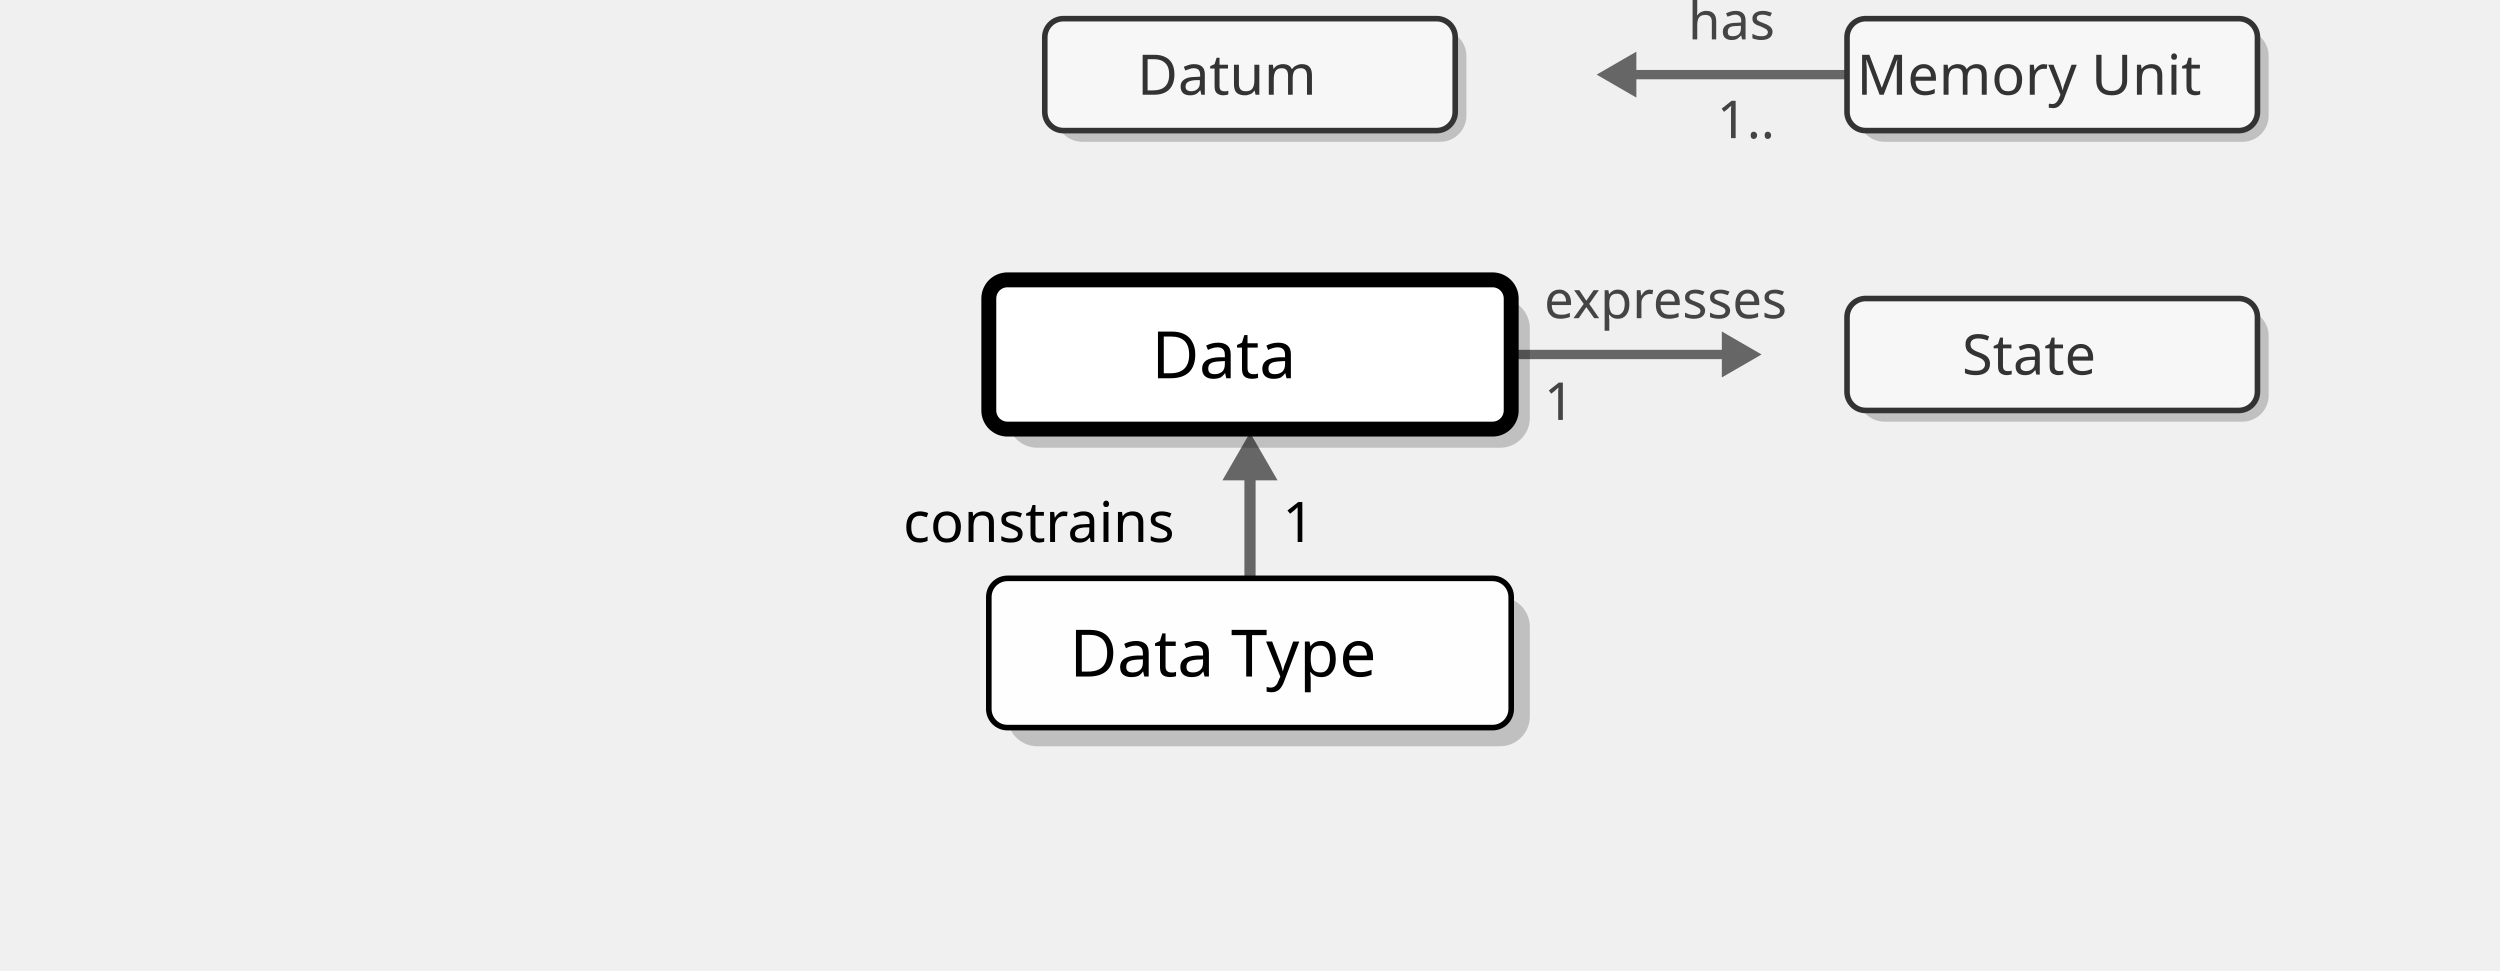
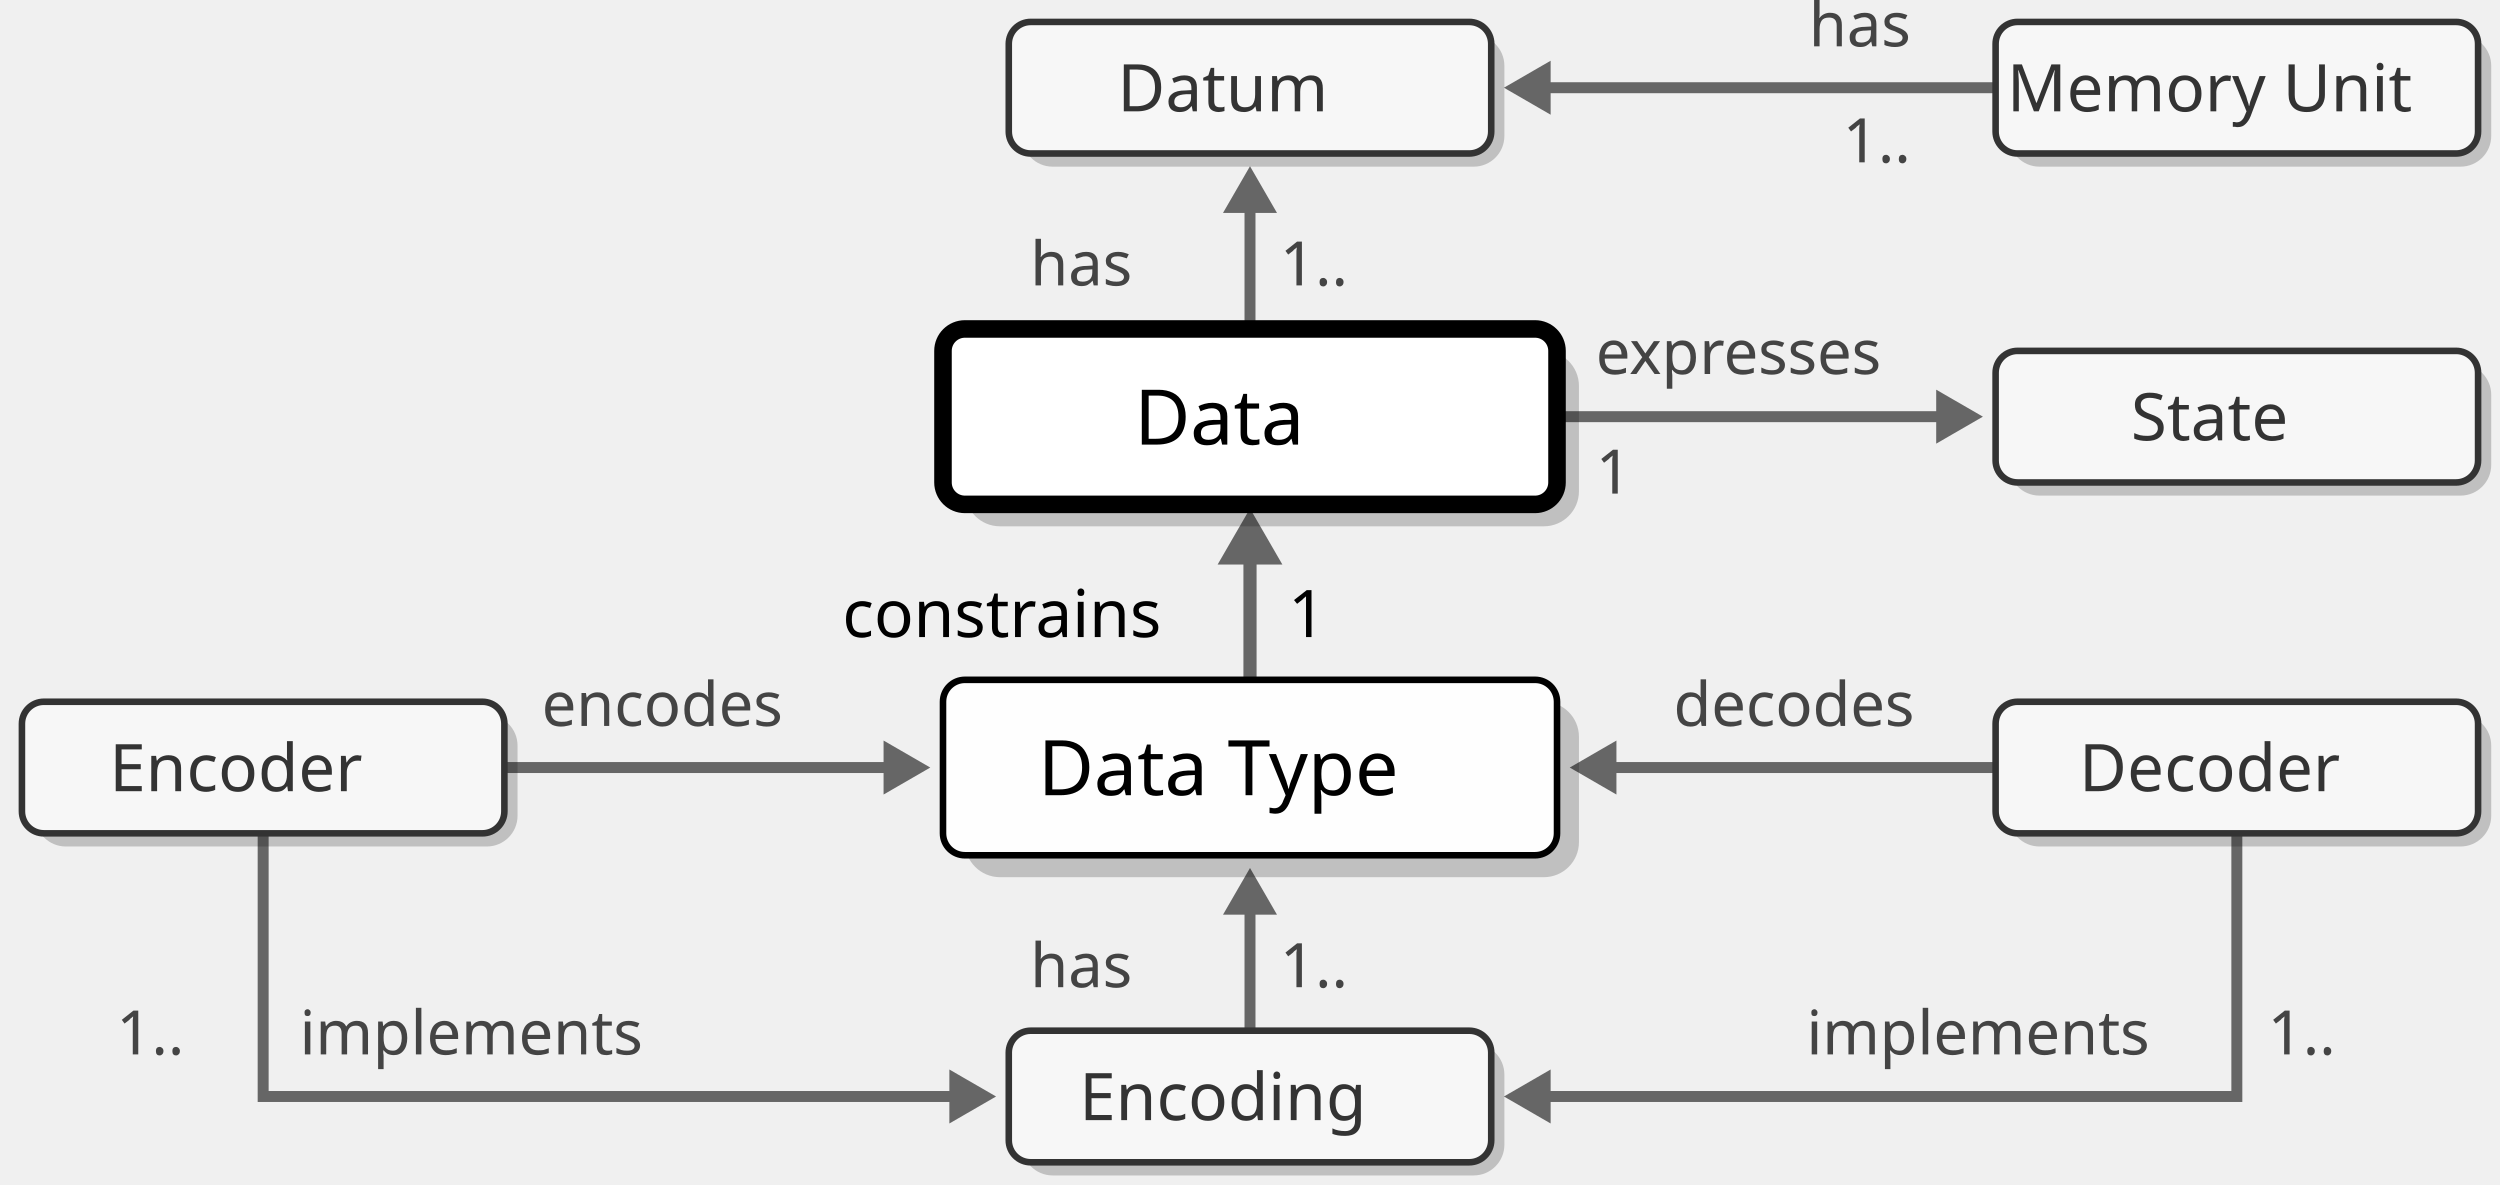
- <svg xmlns="http://www.w3.org/2000/svg" xmlns:xlink="http://www.w3.org/1999/xlink" width="134mm" height="52mm" version="1.1" viewBox="0 0 134 52" id="svg162">
+ <svg xmlns="http://www.w3.org/2000/svg" xmlns:xlink="http://www.w3.org/1999/xlink" width="114mm" height="54mm" version="1.1" viewBox="0 0 114 54" id="svg162">
  <defs id="defs5">
    <marker id="a" overflow="visible" orient="auto">
      <path transform="scale(0.4)" d="M 5.77,0 -2.88,5 V -5 Z" fill="context-stroke" fill-rule="evenodd" stroke="context-stroke" stroke-width="1pt" id="path2" />
    </marker>
    <marker id="e" overflow="visible" orient="auto">
      <path transform="scale(0.4)" d="M 5.77,0 -2.88,5 V -5 Z" fill="context-stroke" fill-rule="evenodd" stroke="context-stroke" stroke-width="1pt" id="path824" />
    </marker>
    <marker id="a-2" overflow="visible" orient="auto">
      <path transform="scale(0.4)" d="M 5.77,0 -2.88,5 V -5 Z" fill="context-stroke" fill-rule="evenodd" stroke="context-stroke" stroke-width="1pt" id="path2-3" />
    </marker>
    <marker id="a-3" overflow="visible" orient="auto">
      <path transform="scale(0.4)" d="M 5.77,0 -2.88,5 V -5 Z" fill="context-stroke" fill-rule="evenodd" stroke="context-stroke" stroke-width="1pt" id="path2-2" />
    </marker>
    <marker id="e-0" overflow="visible" orient="auto">
      <path transform="scale(0.4)" d="M 5.77,0 -2.88,5 V -5 Z" fill="context-stroke" fill-rule="evenodd" stroke="context-stroke" stroke-width="1pt" id="path824-9" />
    </marker>
    <marker id="a-7" overflow="visible" orient="auto">
      <path transform="scale(0.4)" d="M 5.77,0 -2.88,5 V -5 Z" fill="context-stroke" fill-rule="evenodd" stroke="context-stroke" stroke-width="1pt" id="path2-5" />
    </marker>
    <marker id="marker25589" overflow="visible" orient="auto">
      <path transform="scale(0.4)" d="M 5.77,0 -2.88,5 V -5 Z" fill="context-stroke" fill-rule="evenodd" stroke="context-stroke" stroke-width="1pt" id="path25587" />
    </marker>
  </defs>
-   <path d="m 81,19 h 12" marker-end="url(#a)" id="path12483" style="fill:none;stroke:#666666;stroke-width:0.5;stroke-miterlimit:4;stroke-dasharray:none" />
-   <path d="m 99,4 h -12" marker-end="url(#a)" id="path7101" style="fill:none;stroke:#666666;stroke-width:0.5;stroke-miterlimit:4;stroke-dasharray:none" />
-   <path d="m 67,31 3e-6,-6.107" marker-end="url(#a)" id="path6700" style="fill:none;stroke:#666666;stroke-width:0.6;stroke-miterlimit:4;stroke-dasharray:none" />
-   <rect id="rect925" x="54" y="16" width="28" height="8" rx="1.6" fill="none" opacity="0.913" stroke="#000000" stroke-linejoin="round" stroke-width="0.333" style="opacity:1;fill:#000000;fill-opacity:0.2;stroke:none;stroke-width:0.8;stroke-miterlimit:4;stroke-dasharray:none" />
-   <rect id="rect45004" x="53" y="15" width="28" height="8" rx="1" fill="none" opacity="0.913" stroke="#000000" stroke-linejoin="round" stroke-width="0.333" style="opacity:1;fill:#ffffff;fill-opacity:1;stroke-width:0.8;stroke-miterlimit:4;stroke-dasharray:none" />
-   <g id="g6931" transform="translate(46.00043,6.999999)">
+   <path d="M 102,38 V 50 H 70" marker-end="url(#a)" id="path13935" style="fill:none;stroke:#666666;stroke-width:0.5;stroke-miterlimit:4;stroke-dasharray:none" />
+   <g id="g16873" transform="translate(-9.999999)">
+     <path d="M 67,15 V 9" marker-end="url(#a)" id="path913" style="fill:none;stroke:#666666;stroke-width:0.5;stroke-miterlimit:4;stroke-dasharray:none" />
+     <text x="85.757" y="13.016" style="font-size:2.8px;line-height:1.25;font-family:sans-serif;stroke-width:0.265" xml:space="preserve" id="text1206">
+       <tspan x="65.263" y="13.016" stroke-width="0.265" id="tspan1204" style="font-size:2.8px;text-align:end;text-anchor:end;fill:#444444;fill-opacity:1">has</tspan>
+     </text>
+     <text x="68.369" y="13.016" style="font-size:2.8px;line-height:1.25;font-family:sans-serif;stroke-width:0.265" xml:space="preserve" id="text1210">
+       <tspan x="68.369" y="13.016" stroke-width="0.265" id="tspan1208" style="font-size:2.8px;fill:#444444;fill-opacity:1">1..</tspan>
+     </text>
+   </g>
+   <use x="0" y="0" xlink:href="#g16873" id="use16875" transform="translate(3.1e-7,32)" width="100%" height="100%" />
+   <use x="0" y="0" xlink:href="#path13935" id="use15582" transform="matrix(-1,0,0,1,114,-3.8e-7)" width="100%" height="100%" />
+   <use x="0" y="0" xlink:href="#path12483" id="use7389" transform="matrix(-1,0,0,1,162,16)" width="100%" height="100%" />
+   <use x="0" y="0" xlink:href="#path12483" id="use7391" transform="translate(-48,16)" width="100%" height="100%" />
+   <path d="M 71,19 89,19" marker-end="url(#a)" id="path12483" style="fill:none;stroke:#666666;stroke-width:0.5;stroke-miterlimit:4;stroke-dasharray:none" />
+   <path d="M 91,4 H 70" marker-end="url(#a)" id="path7101" style="fill:none;stroke:#666666;stroke-width:0.5;stroke-miterlimit:4;stroke-dasharray:none" />
+   <path d="m 57,31 3e-6,-6.107" marker-end="url(#a)" id="path6700" style="fill:none;stroke:#666666;stroke-width:0.6;stroke-miterlimit:4;stroke-dasharray:none" />
+   <rect id="rect925" x="44" y="16" width="28" height="8" rx="1.6" fill="none" opacity="0.913" stroke="#000000" stroke-linejoin="round" stroke-width="0.333" style="opacity:1;fill:#000000;fill-opacity:0.2;stroke:none;stroke-width:0.8;stroke-miterlimit:4;stroke-dasharray:none" />
+   <rect id="rect45004" x="43" y="15" width="28" height="8" rx="1" fill="none" opacity="0.913" stroke="#000000" stroke-linejoin="round" stroke-width="0.333" style="opacity:1;fill:#ffffff;fill-opacity:1;stroke-width:0.8;stroke-miterlimit:4;stroke-dasharray:none" />
+   <g id="g6931" transform="translate(36.00043,6.999999)">
    <rect id="rect1183" x="8" y="25" width="28" height="8" rx="1.6" fill="none" opacity="0.913" stroke="#000000" stroke-linejoin="round" stroke-width="0.333" style="opacity:1;fill:#000000;fill-opacity:0.2;stroke:none;stroke-width:0.8;stroke-miterlimit:4;stroke-dasharray:none" />
    <rect id="use8966" x="7" y="24" width="28" height="8" rx="1" fill="none" opacity="0.913" stroke="#000000" stroke-linejoin="round" stroke-width="0.333" style="opacity:1;fill:#fefefe;fill-opacity:1;stroke-width:0.3;stroke-miterlimit:4;stroke-dasharray:none" />
  </g>
-   <text x="66.915" y="36.259" font-size="3.5px" style="line-height:1.25;font-family:sans-serif;stroke-width:0.265" xml:space="preserve" id="text8978">
-     <tspan x="66.915" y="36.259" font-size="3.5px" stroke-width="0.265" text-align="center" text-anchor="middle" id="tspan8976">Data Type</tspan>
+   <text x="56.915" y="36.259" font-size="3.5px" style="line-height:1.25;font-family:sans-serif;stroke-width:0.265" xml:space="preserve" id="text8978">
+     <tspan x="56.915" y="36.259" font-size="3.5px" stroke-width="0.265" text-align="center" text-anchor="middle" id="tspan8976">Data Type</tspan>
  </text>
-   <text x="70.187" y="29.052" style="font-size:3px;line-height:1.25;font-family:sans-serif;stroke-width:0.265" xml:space="preserve" id="use32783">
-     <tspan x="65.303" y="29.052" stroke-width="0.265" id="tspan6742" style="text-align:end;text-anchor:end">constrains</tspan>
+   <text x="60.187" y="29.052" style="font-size:3px;line-height:1.25;font-family:sans-serif;stroke-width:0.265" xml:space="preserve" id="use32783">
+     <tspan x="55.303" y="29.052" stroke-width="0.265" id="tspan6742" style="text-align:end;text-anchor:end">constrains</tspan>
  </text>
-   <text x="68.741" y="29.052" style="font-size:3px;line-height:1.25;font-family:sans-serif;stroke-width:0.265" xml:space="preserve" id="use6754">
-     <tspan x="68.741" y="29.052" stroke-width="0.265" id="tspan6768">1</tspan>
+   <text x="58.741" y="29.052" style="font-size:3px;line-height:1.25;font-family:sans-serif;stroke-width:0.265" xml:space="preserve" id="use6754">
+     <tspan x="58.741" y="29.052" stroke-width="0.265" id="tspan6768">1</tspan>
  </text>
-   <text x="66.959" y="20.272" font-size="3.5px" style="line-height:1.25;font-family:sans-serif;stroke-width:0.265" xml:space="preserve" id="text44012">
-     <tspan x="66.959" y="20.272" font-size="3.5px" stroke-width="0.265" text-align="center" text-anchor="middle" id="tspan44010">Data</tspan>
+   <text x="56.959" y="20.272" font-size="3.5px" style="line-height:1.25;font-family:sans-serif;stroke-width:0.265" xml:space="preserve" id="text44012">
+     <tspan x="56.959" y="20.272" font-size="3.5px" stroke-width="0.265" text-align="center" text-anchor="middle" id="tspan44010">Data</tspan>
  </text>
-   <text x="82.771" y="17.054" style="font-size:2.8px;line-height:1.25;font-family:sans-serif;stroke-width:0.265" xml:space="preserve" id="text16358">
-     <tspan x="82.771" y="17.054" stroke-width="0.265" id="tspan16356" style="font-size:2.8px;fill:#444444;fill-opacity:1">expresses</tspan>
+   <text x="72.771" y="17.054" style="font-size:2.8px;line-height:1.25;font-family:sans-serif;stroke-width:0.265" xml:space="preserve" id="text16358">
+     <tspan x="72.771" y="17.054" stroke-width="0.265" id="tspan16356" style="font-size:2.8px;fill:#444444;fill-opacity:1">expresses</tspan>
  </text>
-   <g id="use21933" transform="translate(-2.000001,-24)">
+   <g id="use21933" transform="translate(-12,-24)">
    <rect id="rect29272" x="58.6" y="25.6" width="22" height="6" rx="1.4" fill="none" opacity="0.913" stroke="#000000" stroke-linejoin="round" stroke-width="0.333" style="opacity:1;fill:#000000;fill-opacity:0.2;stroke:none;stroke-width:0.3;stroke-miterlimit:4;stroke-dasharray:none;stroke-opacity:1" />
    <rect id="rect29274" x="58" y="25" width="22" height="6" rx="1" fill="none" opacity="0.913" stroke="#000000" stroke-linejoin="round" stroke-width="0.333" style="opacity:1;fill:#f7f7f7;fill-opacity:1;stroke:#333333;stroke-width:0.3;stroke-miterlimit:4;stroke-dasharray:none;stroke-opacity:1" />
  </g>
-   <use x="0" y="0" xlink:href="#use21933" id="use3684" transform="translate(43)" width="100%" height="100%" />
-   <text x="66.927" y="5.079" font-size="3.5px" style="font-size:3px;line-height:1.25;font-family:sans-serif;stroke-width:0.265" xml:space="preserve" id="text21937">
-     <tspan x="66.927" y="5.079" font-size="3.5px" stroke-width="0.265" text-align="center" text-anchor="middle" id="tspan21935" style="font-size:3px;fill:#333333;fill-opacity:1">Datum</tspan>
+   <use x="0" y="0" xlink:href="#use21933" id="use3684" transform="translate(45)" width="100%" height="100%" />
+   <text x="56.927" y="5.079" font-size="3.5px" style="font-size:3px;line-height:1.25;font-family:sans-serif;stroke-width:0.265" xml:space="preserve" id="text21937">
+     <tspan x="56.927" y="5.079" font-size="3.5px" stroke-width="0.265" text-align="center" text-anchor="middle" id="tspan21935" style="font-size:3px;fill:#333333;fill-opacity:1">Datum</tspan>
  </text>
-   <text x="117.808" y="2.113" style="font-size:2.8px;line-height:1.25;font-family:sans-serif;stroke-width:0.265" xml:space="preserve" id="text25458">
-     <tspan x="97.314" y="2.113" stroke-width="0.265" id="tspan25456" style="font-size:2.8px;text-align:end;text-anchor:end;fill:#444444;fill-opacity:1">has</tspan>
+   <text x="109.808" y="2.113" style="font-size:2.8px;line-height:1.25;font-family:sans-serif;stroke-width:0.265" xml:space="preserve" id="text25458">
+     <tspan x="89.314" y="2.113" stroke-width="0.265" id="tspan25456" style="font-size:2.8px;text-align:end;text-anchor:end;fill:#444444;fill-opacity:1">has</tspan>
  </text>
-   <text x="109.927" y="5.079" font-size="3.5px" style="font-size:3px;line-height:1.25;font-family:sans-serif;stroke-width:0.265" xml:space="preserve" id="text3688">
-     <tspan x="109.927" y="5.079" font-size="3.5px" stroke-width="0.265" text-align="center" text-anchor="middle" id="tspan3686" style="font-size:3px;fill:#333333;fill-opacity:1">Memory Unit</tspan>
+   <text x="101.927" y="5.079" font-size="3.5px" style="font-size:3px;line-height:1.25;font-family:sans-serif;stroke-width:0.265" xml:space="preserve" id="text3688">
+     <tspan x="101.927" y="5.079" font-size="3.5px" stroke-width="0.265" text-align="center" text-anchor="middle" id="tspan3686" style="font-size:3px;fill:#333333;fill-opacity:1">Memory Unit</tspan>
  </text>
-   <use x="0" y="0" xlink:href="#use21933" id="use5806" transform="translate(43,15)" width="100%" height="100%" />
-   <text x="109.927" y="20.079" font-size="3.5px" style="font-size:3px;line-height:1.25;font-family:sans-serif;stroke-width:0.265" xml:space="preserve" id="text5810">
-     <tspan x="109.927" y="20.079" font-size="3.5px" stroke-width="0.265" text-align="center" text-anchor="middle" id="tspan5808" style="font-size:3px;fill:#333333;fill-opacity:1">State</tspan>
+   <use x="0" y="0" xlink:href="#use21933" id="use5806" transform="translate(45,15)" width="100%" height="100%" />
+   <text x="101.927" y="20.079" font-size="3.5px" style="font-size:3px;line-height:1.25;font-family:sans-serif;stroke-width:0.265" xml:space="preserve" id="text5810">
+     <tspan x="101.927" y="20.079" font-size="3.5px" stroke-width="0.265" text-align="center" text-anchor="middle" id="tspan5808" style="font-size:3px;fill:#333333;fill-opacity:1">State</tspan>
  </text>
-   <text x="117.808" y="7.405" style="font-size:2.8px;line-height:1.25;font-family:sans-serif;stroke-width:0.265" xml:space="preserve" id="text12004">
-     <tspan x="97.314" y="7.405" stroke-width="0.265" id="tspan12002" style="font-size:2.8px;text-align:end;text-anchor:end;fill:#444444;fill-opacity:1">1..</tspan>
+   <text x="109.808" y="7.405" style="font-size:2.8px;line-height:1.25;font-family:sans-serif;stroke-width:0.265" xml:space="preserve" id="text12004">
+     <tspan x="89.314" y="7.405" stroke-width="0.265" id="tspan12002" style="font-size:2.8px;text-align:end;text-anchor:end;fill:#444444;fill-opacity:1">1..</tspan>
  </text>
-   <text x="82.771" y="22.508" style="font-size:2.8px;line-height:1.25;font-family:sans-serif;stroke-width:0.265" xml:space="preserve" id="text13190">
-     <tspan x="82.771" y="22.508" stroke-width="0.265" id="tspan13188" style="font-size:2.8px;fill:#444444;fill-opacity:1">1</tspan>
+   <text x="72.771" y="22.508" style="font-size:2.8px;line-height:1.25;font-family:sans-serif;stroke-width:0.265" xml:space="preserve" id="text13190">
+     <tspan x="72.771" y="22.508" stroke-width="0.265" id="tspan13188" style="font-size:2.8px;fill:#444444;fill-opacity:1">1</tspan>
+   </text>
+   <use x="0" y="0" xlink:href="#use21933" id="use1812" transform="translate(-1.0000004e-8,46)" width="100%" height="100%" />
+   <text x="56.927" y="51.079" font-size="3.5px" style="font-size:3px;line-height:1.25;font-family:sans-serif;stroke-width:0.265" xml:space="preserve" id="text1816">
+     <tspan x="56.927" y="51.079" font-size="3.5px" stroke-width="0.265" text-align="center" text-anchor="middle" id="tspan1814" style="font-size:3px;fill:#333333;fill-opacity:1">Encoding</tspan>
+   </text>
+   <use x="0" y="0" xlink:href="#use21933" id="use3122" transform="translate(-45,31)" width="100%" height="100%" />
+   <text x="11.927" y="36.079" font-size="3.5px" style="font-size:3px;line-height:1.25;font-family:sans-serif;stroke-width:0.265" xml:space="preserve" id="text3126">
+     <tspan x="11.927" y="36.079" font-size="3.5px" stroke-width="0.265" text-align="center" text-anchor="middle" id="tspan3124" style="font-size:3px;fill:#333333;fill-opacity:1">Encoder</tspan>
+   </text>
+   <use x="0" y="0" xlink:href="#use21933" id="use3128" transform="translate(45,31)" width="100%" height="100%" />
+   <text x="101.927" y="36.079" font-size="3.5px" style="font-size:3px;line-height:1.25;font-family:sans-serif;stroke-width:0.265" xml:space="preserve" id="text3132">
+     <tspan x="101.927" y="36.079" font-size="3.5px" stroke-width="0.265" text-align="center" text-anchor="middle" id="tspan3130" style="font-size:3px;fill:#333333;fill-opacity:1">Decoder</tspan>
+   </text>
+   <text x="100.895" y="33.101" style="font-size:2.8px;line-height:1.25;font-family:sans-serif;stroke-width:0.265" xml:space="preserve" id="text7395">
+     <tspan x="89.475" y="33.101" stroke-width="0.265" id="tspan7393" style="font-size:2.8px;text-align:end;text-anchor:end;fill:#444444;fill-opacity:1">decodes</tspan>
+   </text>
+   <text x="24.702" y="33.101" style="font-size:2.8px;line-height:1.25;font-family:sans-serif;stroke-width:0.265" xml:space="preserve" id="text12005">
+     <tspan x="24.702" y="33.101" stroke-width="0.265" id="tspan12003" style="font-size:2.8px;fill:#444444;fill-opacity:1">encodes</tspan>
+   </text>
+   <text x="111.626" y="48.083" style="font-size:2.8px;line-height:1.25;font-family:sans-serif;stroke-width:0.265" xml:space="preserve" id="text14228">
+     <tspan x="100.206" y="48.083" stroke-width="0.265" id="tspan14226" style="font-size:2.8px;text-align:end;text-anchor:end;fill:#444444;fill-opacity:1">implements</tspan>
+   </text>
+   <text x="103.406" y="48.083" style="font-size:2.8px;line-height:1.25;font-family:sans-serif;stroke-width:0.265" xml:space="preserve" id="text15580">
+     <tspan x="103.406" y="48.083" stroke-width="0.265" id="tspan15578" style="font-size:2.8px;fill:#444444;fill-opacity:1">1..</tspan>
+   </text>
+   <text x="13.667" y="48.083" style="font-size:2.8px;line-height:1.25;font-family:sans-serif;stroke-width:0.265" xml:space="preserve" id="text15594">
+     <tspan x="13.667" y="48.083" stroke-width="0.265" id="tspan15592" style="font-size:2.8px;fill:#444444;fill-opacity:1">implements</tspan>
+   </text>
+   <text x="31.083" y="48.083" style="font-size:2.8px;line-height:1.25;font-family:sans-serif;stroke-width:0.265" xml:space="preserve" id="text16706">
+     <tspan x="10.588" y="48.083" stroke-width="0.265" id="tspan16704" style="font-size:2.8px;text-align:end;text-anchor:end;fill:#444444;fill-opacity:1">1..</tspan>
  </text>
</svg>
